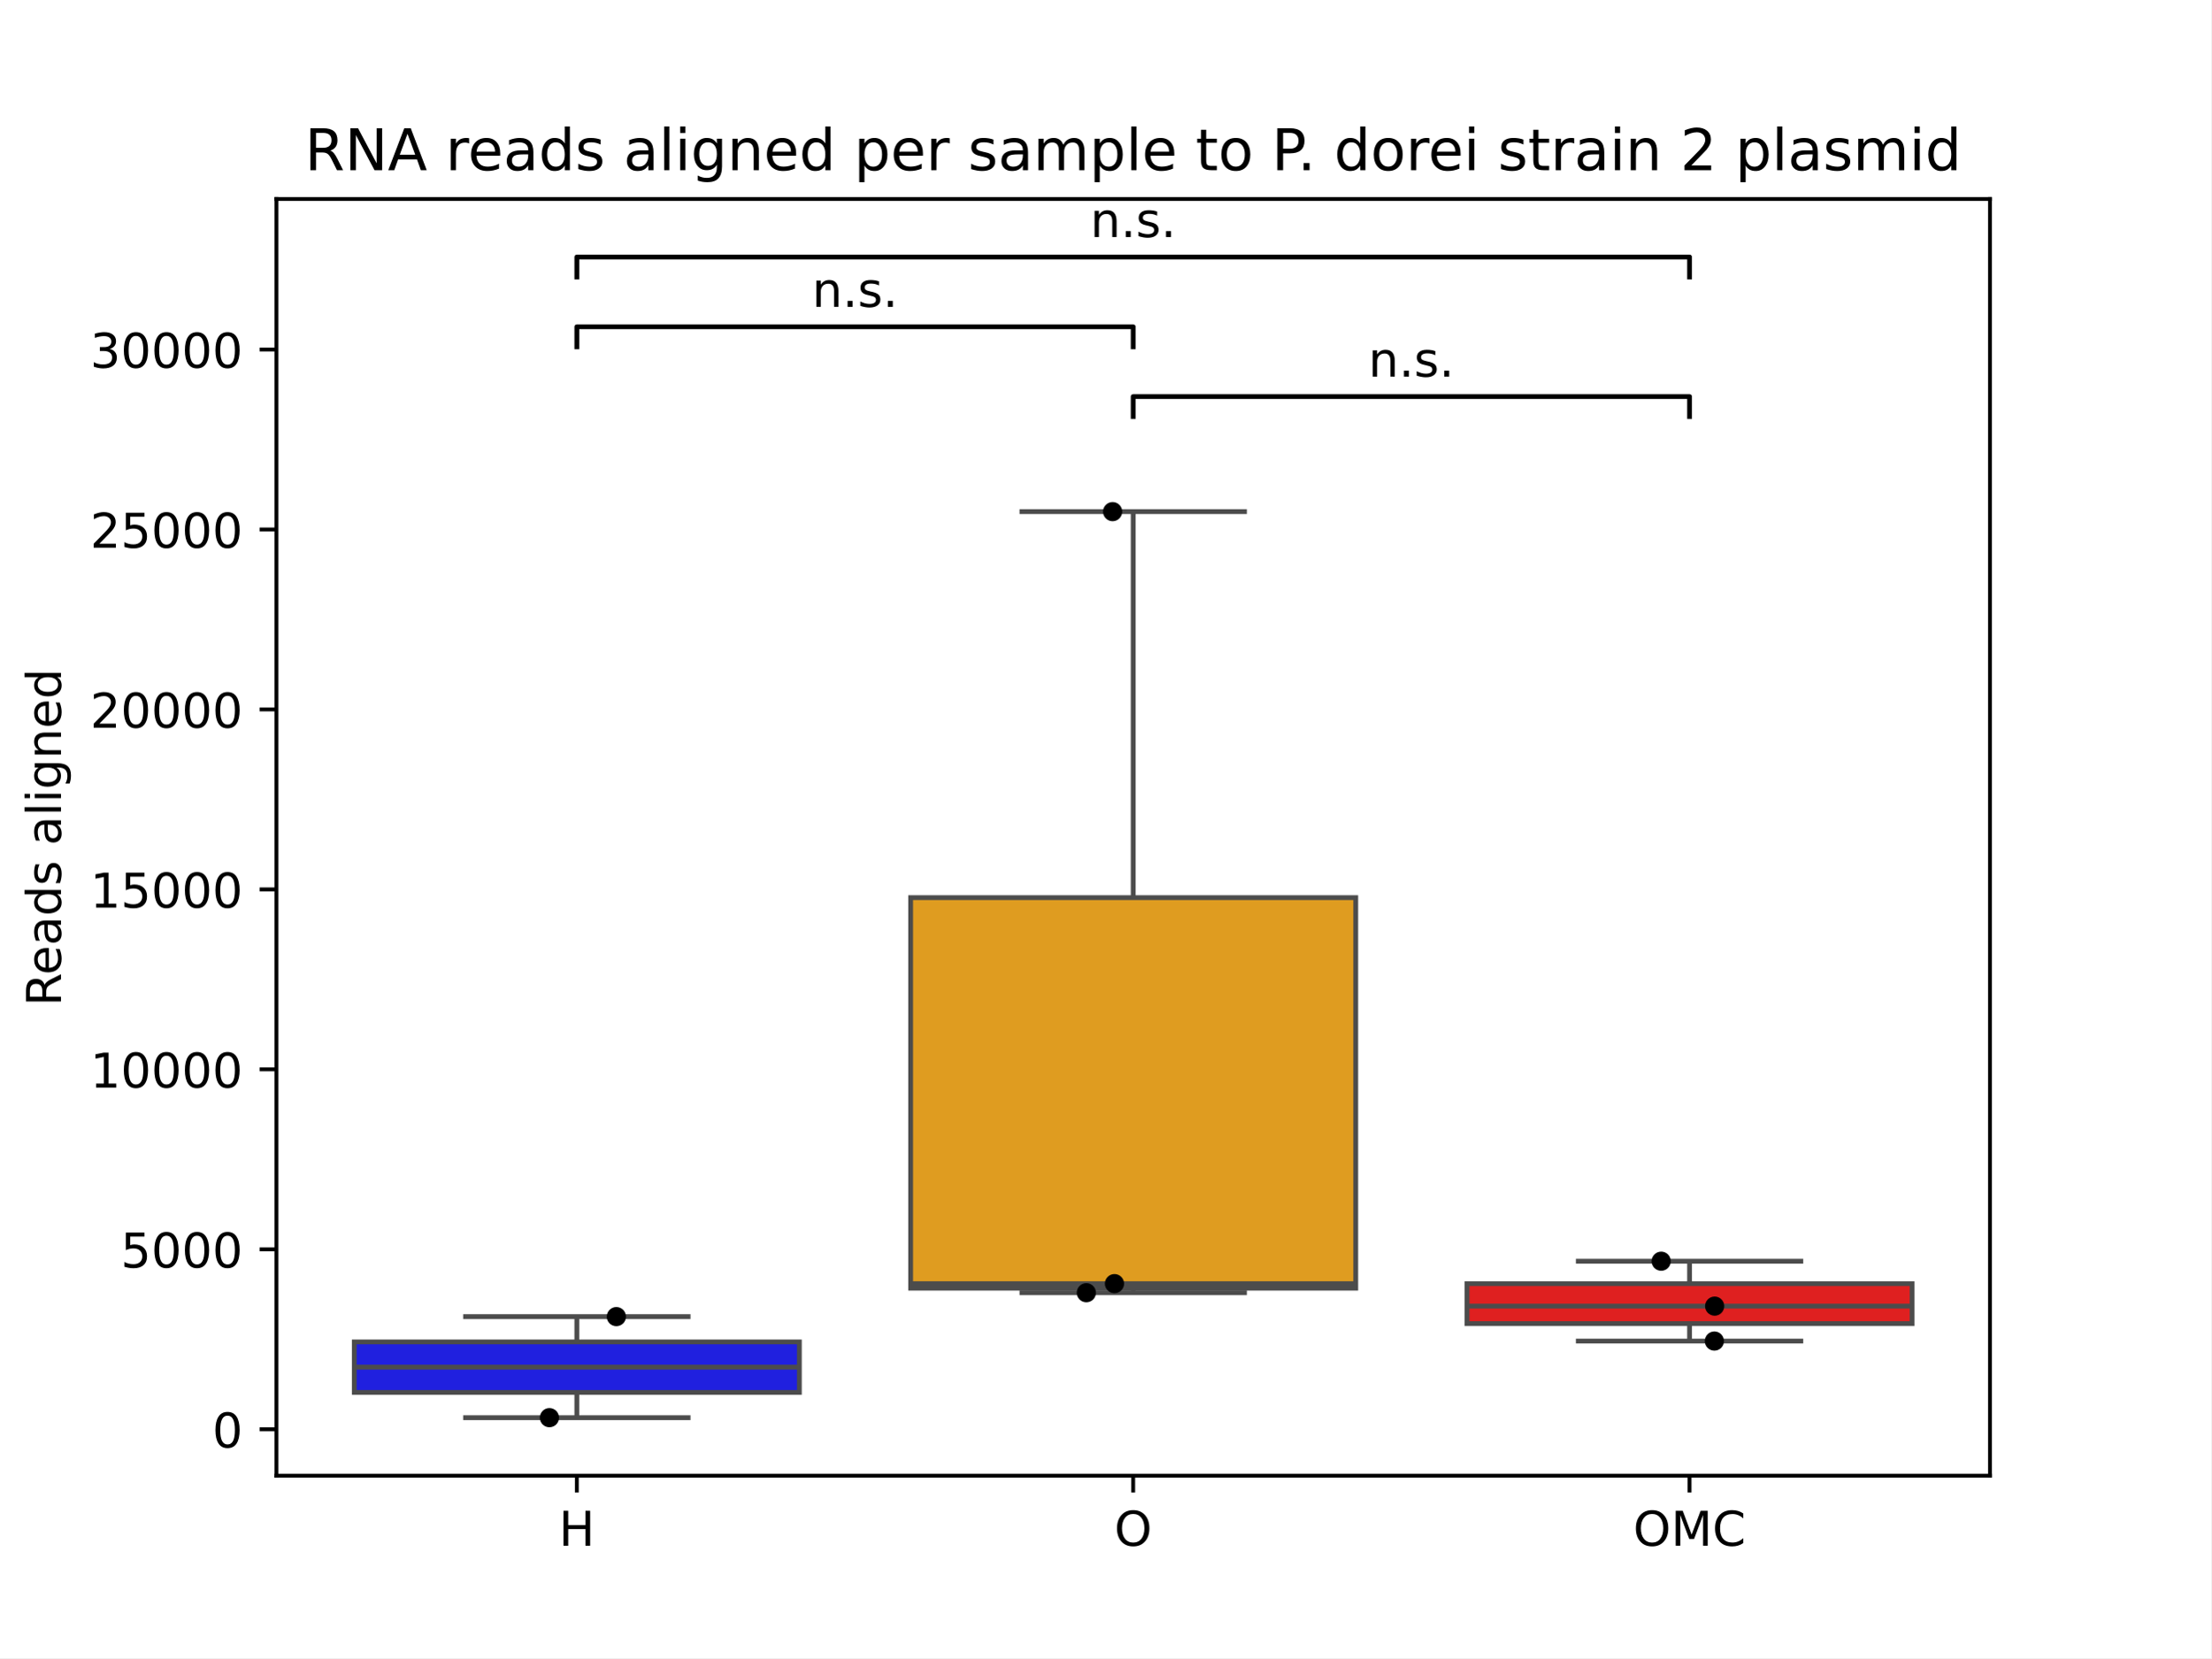
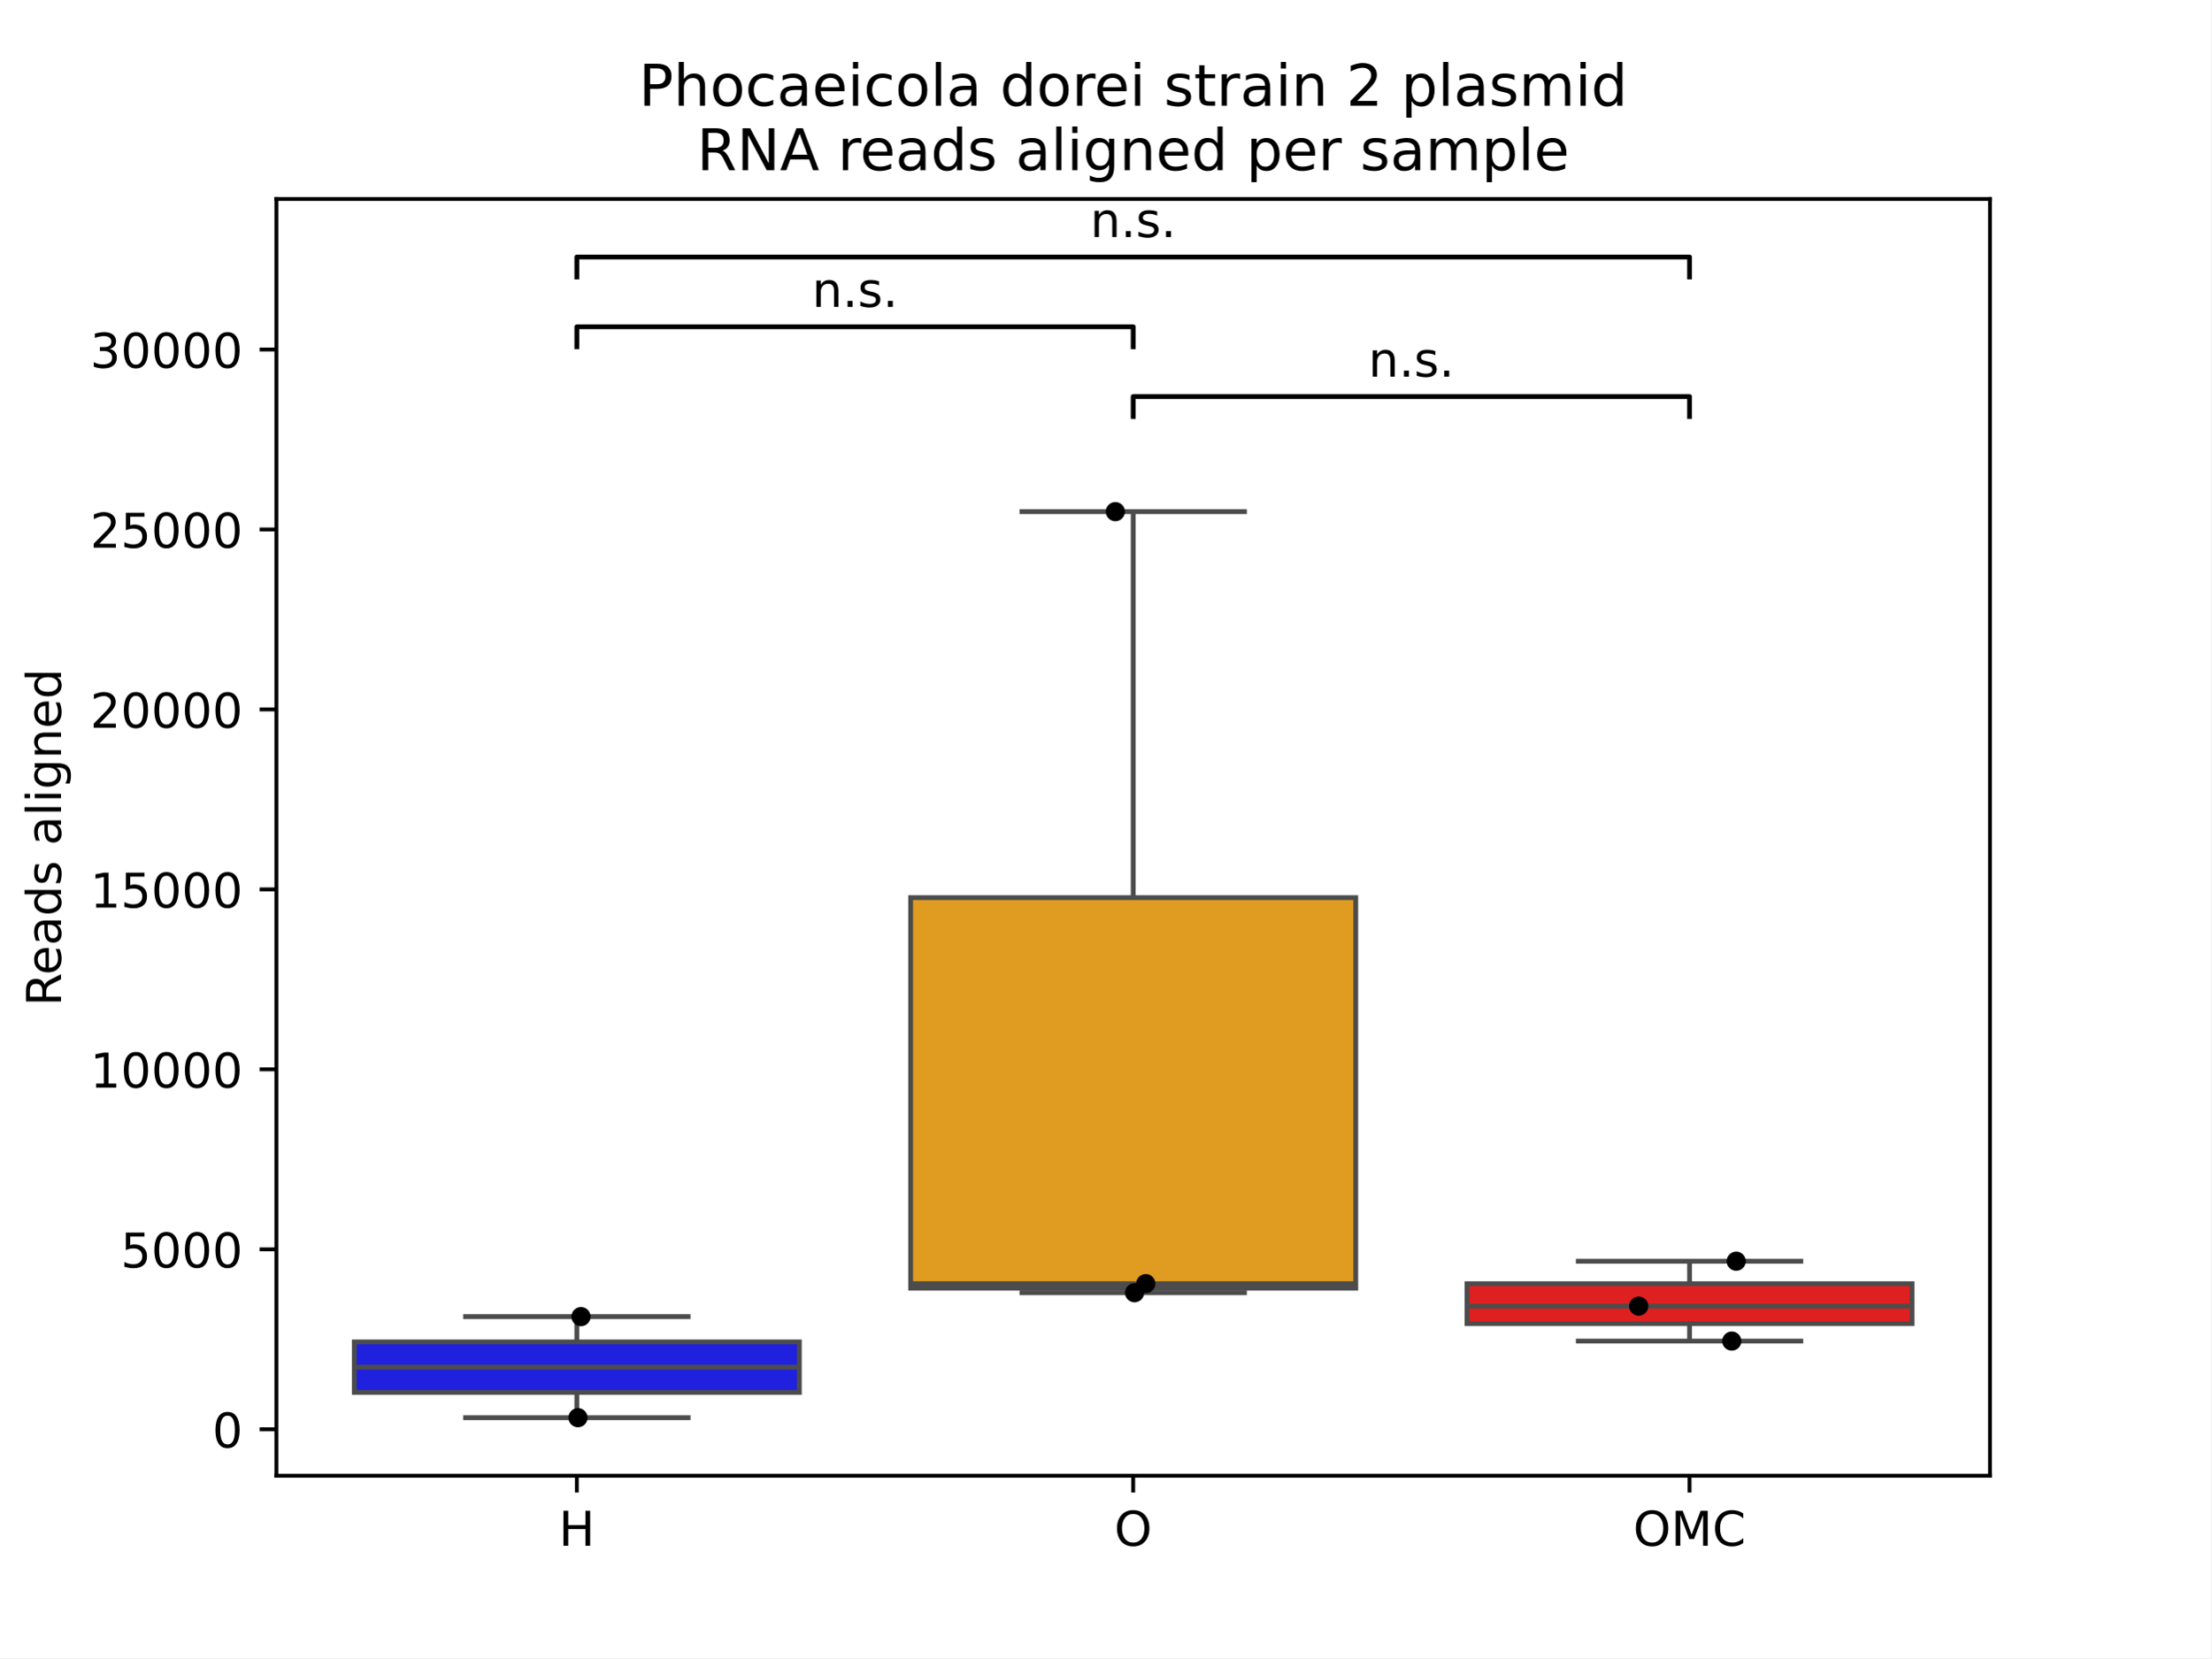
<svg xmlns="http://www.w3.org/2000/svg" xmlns:xlink="http://www.w3.org/1999/xlink" width="460.8pt" height="345.6pt" viewBox="0 0 460.8 345.6" version="1.1">
  <defs>
    <style type="text/css">*{stroke-linejoin: round; stroke-linecap: butt}</style>
  </defs>
  <g id="figure_1">
    <g id="patch_1">
      <path d="M 0 345.6  L 460.8 345.6  L 460.8 0  L 0 0  z " style="fill: #ffffff" />
    </g>
    <g id="axes_1">
      <g id="patch_2">
        <path d="M 57.6 307.584  L 414.72 307.584  L 414.72 41.472  L 57.6 41.472  z " style="fill: #ffffff" />
      </g>
      <g id="matplotlib.axis_1">
        <g id="xtick_1">
          <g id="line2d_1">
            <defs>
-               <path id="m5f9e9ced01" d="M 0 0  L 0 3.5  " style="stroke: #000000; stroke-width: 0.8" />
+               <path id="mb772ac5be2" d="M 0 0  L 0 3.5  " style="stroke: #000000; stroke-width: 0.8" />
            </defs>
            <g>
-               <use xlink:href="#m5f9e9ced01" x="120.212" y="307.584" style="stroke: #000000; stroke-width: 0.8" />
+               <use xlink:href="#mb772ac5be2" x="120.212" y="307.584" style="stroke: #000000; stroke-width: 0.8" />
            </g>
          </g>
          <g id="text_1">
            <g transform="translate(116.4518 322.1824) scale(0.1 -0.1)">
              <defs>
                <path id="DejaVuSans-48" d="M 628 4666  L 1259 4666  L 1259 2753  L 3553 2753  L 3553 4666  L 4184 4666  L 4184 0  L 3553 0  L 3553 2222  L 1259 2222  L 1259 0  L 628 0  L 628 4666  z " transform="scale(0.015625)" />
              </defs>
              <use xlink:href="#DejaVuSans-48" />
            </g>
          </g>
        </g>
        <g id="xtick_2">
          <g id="line2d_2">
            <g>
-               <use xlink:href="#m5f9e9ced01" x="236.16" y="307.584" style="stroke: #000000; stroke-width: 0.8" />
+               <use xlink:href="#mb772ac5be2" x="236.16" y="307.584" style="stroke: #000000; stroke-width: 0.8" />
            </g>
          </g>
          <g id="text_2">
            <g transform="translate(232.2241 322.1824) scale(0.1 -0.1)">
              <defs>
                <path id="DejaVuSans-4f" d="M 2522 4238  Q 1834 4238 1429 3725  Q 1025 3213 1025 2328  Q 1025 1447 1429 934  Q 1834 422 2522 422  Q 3209 422 3611 934  Q 4013 1447 4013 2328  Q 4013 3213 3611 3725  Q 3209 4238 2522 4238  z M 2522 4750  Q 3503 4750 4090 4092  Q 4678 3434 4678 2328  Q 4678 1225 4090 567  Q 3503 -91 2522 -91  Q 1538 -91 948 565  Q 359 1222 359 2328  Q 359 3434 948 4092  Q 1538 4750 2522 4750  z " transform="scale(0.015625)" />
              </defs>
              <use xlink:href="#DejaVuSans-4f" />
            </g>
          </g>
        </g>
        <g id="xtick_3">
          <g id="line2d_3">
            <g>
-               <use xlink:href="#m5f9e9ced01" x="352.108" y="307.584" style="stroke: #000000; stroke-width: 0.8" />
+               <use xlink:href="#mb772ac5be2" x="352.108" y="307.584" style="stroke: #000000; stroke-width: 0.8" />
            </g>
          </g>
          <g id="text_3">
            <g transform="translate(340.3666 322.1824) scale(0.1 -0.1)">
              <defs>
                <path id="DejaVuSans-4d" d="M 628 4666  L 1569 4666  L 2759 1491  L 3956 4666  L 4897 4666  L 4897 0  L 4281 0  L 4281 4097  L 3078 897  L 2444 897  L 1241 4097  L 1241 0  L 628 0  L 628 4666  z " transform="scale(0.015625)" />
                <path id="DejaVuSans-43" d="M 4122 4306  L 4122 3641  Q 3803 3938 3442 4084  Q 3081 4231 2675 4231  Q 1875 4231 1450 3742  Q 1025 3253 1025 2328  Q 1025 1406 1450 917  Q 1875 428 2675 428  Q 3081 428 3442 575  Q 3803 722 4122 1019  L 4122 359  Q 3791 134 3420 21  Q 3050 -91 2638 -91  Q 1578 -91 968 557  Q 359 1206 359 2328  Q 359 3453 968 4101  Q 1578 4750 2638 4750  Q 3056 4750 3426 4639  Q 3797 4528 4122 4306  z " transform="scale(0.015625)" />
              </defs>
              <use xlink:href="#DejaVuSans-4f" />
              <use xlink:href="#DejaVuSans-4d" x="78.711" />
              <use xlink:href="#DejaVuSans-43" x="164.99" />
            </g>
          </g>
        </g>
      </g>
      <g id="matplotlib.axis_2">
        <g id="ytick_1">
          <g id="line2d_4">
            <defs>
-               <path id="m2c3c58fe83" d="M 0 0  L -3.5 0  " style="stroke: #000000; stroke-width: 0.8" />
+               <path id="mf31d9c73bf" d="M 0 0  L -3.5 0  " style="stroke: #000000; stroke-width: 0.8" />
            </defs>
            <g>
-               <use xlink:href="#m2c3c58fe83" x="57.6" y="297.911" style="stroke: #000000; stroke-width: 0.8" />
+               <use xlink:href="#mf31d9c73bf" x="57.6" y="297.911" style="stroke: #000000; stroke-width: 0.8" />
            </g>
          </g>
          <g id="text_4">
            <g transform="translate(44.2375 301.7104) scale(0.1 -0.1)">
              <defs>
                <path id="DejaVuSans-30" d="M 2034 4250  Q 1547 4250 1301 3770  Q 1056 3291 1056 2328  Q 1056 1369 1301 889  Q 1547 409 2034 409  Q 2525 409 2770 889  Q 3016 1369 3016 2328  Q 3016 3291 2770 3770  Q 2525 4250 2034 4250  z M 2034 4750  Q 2819 4750 3233 4129  Q 3647 3509 3647 2328  Q 3647 1150 3233 529  Q 2819 -91 2034 -91  Q 1250 -91 836 529  Q 422 1150 422 2328  Q 422 3509 836 4129  Q 1250 4750 2034 4750  z " transform="scale(0.015625)" />
              </defs>
              <use xlink:href="#DejaVuSans-30" />
            </g>
          </g>
        </g>
        <g id="ytick_2">
          <g id="line2d_5">
            <g>
-               <use xlink:href="#m2c3c58fe83" x="57.6" y="260.4" style="stroke: #000000; stroke-width: 0.8" />
+               <use xlink:href="#mf31d9c73bf" x="57.6" y="260.4" style="stroke: #000000; stroke-width: 0.8" />
            </g>
          </g>
          <g id="text_5">
            <g transform="translate(25.15 264.1995) scale(0.1 -0.1)">
              <defs>
                <path id="DejaVuSans-35" d="M 691 4666  L 3169 4666  L 3169 4134  L 1269 4134  L 1269 2991  Q 1406 3038 1543 3061  Q 1681 3084 1819 3084  Q 2600 3084 3056 2656  Q 3513 2228 3513 1497  Q 3513 744 3044 326  Q 2575 -91 1722 -91  Q 1428 -91 1123 -41  Q 819 9 494 109  L 494 744  Q 775 591 1075 516  Q 1375 441 1709 441  Q 2250 441 2565 725  Q 2881 1009 2881 1497  Q 2881 1984 2565 2268  Q 2250 2553 1709 2553  Q 1456 2553 1204 2497  Q 953 2441 691 2322  L 691 4666  z " transform="scale(0.015625)" />
              </defs>
              <use xlink:href="#DejaVuSans-35" />
              <use xlink:href="#DejaVuSans-30" x="63.623" />
              <use xlink:href="#DejaVuSans-30" x="127.246" />
              <use xlink:href="#DejaVuSans-30" x="190.869" />
            </g>
          </g>
        </g>
        <g id="ytick_3">
          <g id="line2d_6">
            <g>
-               <use xlink:href="#m2c3c58fe83" x="57.6" y="222.889" style="stroke: #000000; stroke-width: 0.8" />
+               <use xlink:href="#mf31d9c73bf" x="57.6" y="222.889" style="stroke: #000000; stroke-width: 0.8" />
            </g>
          </g>
          <g id="text_6">
            <g transform="translate(18.7875 226.6886) scale(0.1 -0.1)">
              <defs>
                <path id="DejaVuSans-31" d="M 794 531  L 1825 531  L 1825 4091  L 703 3866  L 703 4441  L 1819 4666  L 2450 4666  L 2450 531  L 3481 531  L 3481 0  L 794 0  L 794 531  z " transform="scale(0.015625)" />
              </defs>
              <use xlink:href="#DejaVuSans-31" />
              <use xlink:href="#DejaVuSans-30" x="63.623" />
              <use xlink:href="#DejaVuSans-30" x="127.246" />
              <use xlink:href="#DejaVuSans-30" x="190.869" />
              <use xlink:href="#DejaVuSans-30" x="254.492" />
            </g>
          </g>
        </g>
        <g id="ytick_4">
          <g id="line2d_7">
            <g>
-               <use xlink:href="#m2c3c58fe83" x="57.6" y="185.378" style="stroke: #000000; stroke-width: 0.8" />
+               <use xlink:href="#mf31d9c73bf" x="57.6" y="185.378" style="stroke: #000000; stroke-width: 0.8" />
            </g>
          </g>
          <g id="text_7">
            <g transform="translate(18.7875 189.1777) scale(0.1 -0.1)">
              <use xlink:href="#DejaVuSans-31" />
              <use xlink:href="#DejaVuSans-35" x="63.623" />
              <use xlink:href="#DejaVuSans-30" x="127.246" />
              <use xlink:href="#DejaVuSans-30" x="190.869" />
              <use xlink:href="#DejaVuSans-30" x="254.492" />
            </g>
          </g>
        </g>
        <g id="ytick_5">
          <g id="line2d_8">
            <g>
-               <use xlink:href="#m2c3c58fe83" x="57.6" y="147.868" style="stroke: #000000; stroke-width: 0.8" />
+               <use xlink:href="#mf31d9c73bf" x="57.6" y="147.868" style="stroke: #000000; stroke-width: 0.8" />
            </g>
          </g>
          <g id="text_8">
            <g transform="translate(18.7875 151.6668) scale(0.1 -0.1)">
              <defs>
                <path id="DejaVuSans-32" d="M 1228 531  L 3431 531  L 3431 0  L 469 0  L 469 531  Q 828 903 1448 1529  Q 2069 2156 2228 2338  Q 2531 2678 2651 2914  Q 2772 3150 2772 3378  Q 2772 3750 2511 3984  Q 2250 4219 1831 4219  Q 1534 4219 1204 4116  Q 875 4013 500 3803  L 500 4441  Q 881 4594 1212 4672  Q 1544 4750 1819 4750  Q 2544 4750 2975 4387  Q 3406 4025 3406 3419  Q 3406 3131 3298 2873  Q 3191 2616 2906 2266  Q 2828 2175 2409 1742  Q 1991 1309 1228 531  z " transform="scale(0.015625)" />
              </defs>
              <use xlink:href="#DejaVuSans-32" />
              <use xlink:href="#DejaVuSans-30" x="63.623" />
              <use xlink:href="#DejaVuSans-30" x="127.246" />
              <use xlink:href="#DejaVuSans-30" x="190.869" />
              <use xlink:href="#DejaVuSans-30" x="254.492" />
            </g>
          </g>
        </g>
        <g id="ytick_6">
          <g id="line2d_9">
            <g>
-               <use xlink:href="#m2c3c58fe83" x="57.6" y="110.357" style="stroke: #000000; stroke-width: 0.8" />
+               <use xlink:href="#mf31d9c73bf" x="57.6" y="110.357" style="stroke: #000000; stroke-width: 0.8" />
            </g>
          </g>
          <g id="text_9">
            <g transform="translate(18.7875 114.1558) scale(0.1 -0.1)">
              <use xlink:href="#DejaVuSans-32" />
              <use xlink:href="#DejaVuSans-35" x="63.623" />
              <use xlink:href="#DejaVuSans-30" x="127.246" />
              <use xlink:href="#DejaVuSans-30" x="190.869" />
              <use xlink:href="#DejaVuSans-30" x="254.492" />
            </g>
          </g>
        </g>
        <g id="ytick_7">
          <g id="line2d_10">
            <g>
-               <use xlink:href="#m2c3c58fe83" x="57.6" y="72.846" style="stroke: #000000; stroke-width: 0.8" />
+               <use xlink:href="#mf31d9c73bf" x="57.6" y="72.846" style="stroke: #000000; stroke-width: 0.8" />
            </g>
          </g>
          <g id="text_10">
            <g transform="translate(18.7875 76.64493) scale(0.1 -0.1)">
              <defs>
                <path id="DejaVuSans-33" d="M 2597 2516  Q 3050 2419 3304 2112  Q 3559 1806 3559 1356  Q 3559 666 3084 287  Q 2609 -91 1734 -91  Q 1441 -91 1130 -33  Q 819 25 488 141  L 488 750  Q 750 597 1062 519  Q 1375 441 1716 441  Q 2309 441 2620 675  Q 2931 909 2931 1356  Q 2931 1769 2642 2001  Q 2353 2234 1838 2234  L 1294 2234  L 1294 2753  L 1863 2753  Q 2328 2753 2575 2939  Q 2822 3125 2822 3475  Q 2822 3834 2567 4026  Q 2313 4219 1838 4219  Q 1578 4219 1281 4162  Q 984 4106 628 3988  L 628 4550  Q 988 4650 1302 4700  Q 1616 4750 1894 4750  Q 2613 4750 3031 4423  Q 3450 4097 3450 3541  Q 3450 3153 3228 2886  Q 3006 2619 2597 2516  z " transform="scale(0.015625)" />
              </defs>
              <use xlink:href="#DejaVuSans-33" />
              <use xlink:href="#DejaVuSans-30" x="63.623" />
              <use xlink:href="#DejaVuSans-30" x="127.246" />
              <use xlink:href="#DejaVuSans-30" x="190.869" />
              <use xlink:href="#DejaVuSans-30" x="254.492" />
            </g>
          </g>
        </g>
        <g id="text_11">
          <g transform="translate(12.70781 209.7217) rotate(-90) scale(0.1 -0.1)">
            <defs>
              <path id="DejaVuSans-52" d="M 2841 2188  Q 3044 2119 3236 1894  Q 3428 1669 3622 1275  L 4263 0  L 3584 0  L 2988 1197  Q 2756 1666 2539 1819  Q 2322 1972 1947 1972  L 1259 1972  L 1259 0  L 628 0  L 628 4666  L 2053 4666  Q 2853 4666 3247 4331  Q 3641 3997 3641 3322  Q 3641 2881 3436 2590  Q 3231 2300 2841 2188  z M 1259 4147  L 1259 2491  L 2053 2491  Q 2509 2491 2742 2702  Q 2975 2913 2975 3322  Q 2975 3731 2742 3939  Q 2509 4147 2053 4147  L 1259 4147  z " transform="scale(0.015625)" />
              <path id="DejaVuSans-65" d="M 3597 1894  L 3597 1613  L 953 1613  Q 991 1019 1311 708  Q 1631 397 2203 397  Q 2534 397 2845 478  Q 3156 559 3463 722  L 3463 178  Q 3153 47 2828 -22  Q 2503 -91 2169 -91  Q 1331 -91 842 396  Q 353 884 353 1716  Q 353 2575 817 3079  Q 1281 3584 2069 3584  Q 2775 3584 3186 3129  Q 3597 2675 3597 1894  z M 3022 2063  Q 3016 2534 2758 2815  Q 2500 3097 2075 3097  Q 1594 3097 1305 2825  Q 1016 2553 972 2059  L 3022 2063  z " transform="scale(0.015625)" />
              <path id="DejaVuSans-61" d="M 2194 1759  Q 1497 1759 1228 1600  Q 959 1441 959 1056  Q 959 750 1161 570  Q 1363 391 1709 391  Q 2188 391 2477 730  Q 2766 1069 2766 1631  L 2766 1759  L 2194 1759  z M 3341 1997  L 3341 0  L 2766 0  L 2766 531  Q 2569 213 2275 61  Q 1981 -91 1556 -91  Q 1019 -91 701 211  Q 384 513 384 1019  Q 384 1609 779 1909  Q 1175 2209 1959 2209  L 2766 2209  L 2766 2266  Q 2766 2663 2505 2880  Q 2244 3097 1772 3097  Q 1472 3097 1187 3025  Q 903 2953 641 2809  L 641 3341  Q 956 3463 1253 3523  Q 1550 3584 1831 3584  Q 2591 3584 2966 3190  Q 3341 2797 3341 1997  z " transform="scale(0.015625)" />
              <path id="DejaVuSans-64" d="M 2906 2969  L 2906 4863  L 3481 4863  L 3481 0  L 2906 0  L 2906 525  Q 2725 213 2448 61  Q 2172 -91 1784 -91  Q 1150 -91 751 415  Q 353 922 353 1747  Q 353 2572 751 3078  Q 1150 3584 1784 3584  Q 2172 3584 2448 3432  Q 2725 3281 2906 2969  z M 947 1747  Q 947 1113 1208 752  Q 1469 391 1925 391  Q 2381 391 2643 752  Q 2906 1113 2906 1747  Q 2906 2381 2643 2742  Q 2381 3103 1925 3103  Q 1469 3103 1208 2742  Q 947 2381 947 1747  z " transform="scale(0.015625)" />
              <path id="DejaVuSans-73" d="M 2834 3397  L 2834 2853  Q 2591 2978 2328 3040  Q 2066 3103 1784 3103  Q 1356 3103 1142 2972  Q 928 2841 928 2578  Q 928 2378 1081 2264  Q 1234 2150 1697 2047  L 1894 2003  Q 2506 1872 2764 1633  Q 3022 1394 3022 966  Q 3022 478 2636 193  Q 2250 -91 1575 -91  Q 1294 -91 989 -36  Q 684 19 347 128  L 347 722  Q 666 556 975 473  Q 1284 391 1588 391  Q 1994 391 2212 530  Q 2431 669 2431 922  Q 2431 1156 2273 1281  Q 2116 1406 1581 1522  L 1381 1569  Q 847 1681 609 1914  Q 372 2147 372 2553  Q 372 3047 722 3315  Q 1072 3584 1716 3584  Q 2034 3584 2315 3537  Q 2597 3491 2834 3397  z " transform="scale(0.015625)" />
              <path id="DejaVuSans-20" transform="scale(0.015625)" />
              <path id="DejaVuSans-6c" d="M 603 4863  L 1178 4863  L 1178 0  L 603 0  L 603 4863  z " transform="scale(0.015625)" />
              <path id="DejaVuSans-69" d="M 603 3500  L 1178 3500  L 1178 0  L 603 0  L 603 3500  z M 603 4863  L 1178 4863  L 1178 4134  L 603 4134  L 603 4863  z " transform="scale(0.015625)" />
              <path id="DejaVuSans-67" d="M 2906 1791  Q 2906 2416 2648 2759  Q 2391 3103 1925 3103  Q 1463 3103 1205 2759  Q 947 2416 947 1791  Q 947 1169 1205 825  Q 1463 481 1925 481  Q 2391 481 2648 825  Q 2906 1169 2906 1791  z M 3481 434  Q 3481 -459 3084 -895  Q 2688 -1331 1869 -1331  Q 1566 -1331 1297 -1286  Q 1028 -1241 775 -1147  L 775 -588  Q 1028 -725 1275 -790  Q 1522 -856 1778 -856  Q 2344 -856 2625 -561  Q 2906 -266 2906 331  L 2906 616  Q 2728 306 2450 153  Q 2172 0 1784 0  Q 1141 0 747 490  Q 353 981 353 1791  Q 353 2603 747 3093  Q 1141 3584 1784 3584  Q 2172 3584 2450 3431  Q 2728 3278 2906 2969  L 2906 3500  L 3481 3500  L 3481 434  z " transform="scale(0.015625)" />
              <path id="DejaVuSans-6e" d="M 3513 2113  L 3513 0  L 2938 0  L 2938 2094  Q 2938 2591 2744 2837  Q 2550 3084 2163 3084  Q 1697 3084 1428 2787  Q 1159 2491 1159 1978  L 1159 0  L 581 0  L 581 3500  L 1159 3500  L 1159 2956  Q 1366 3272 1645 3428  Q 1925 3584 2291 3584  Q 2894 3584 3203 3211  Q 3513 2838 3513 2113  z " transform="scale(0.015625)" />
            </defs>
            <use xlink:href="#DejaVuSans-52" />
            <use xlink:href="#DejaVuSans-65" x="64.982" />
            <use xlink:href="#DejaVuSans-61" x="126.506" />
            <use xlink:href="#DejaVuSans-64" x="187.785" />
            <use xlink:href="#DejaVuSans-73" x="251.262" />
            <use xlink:href="#DejaVuSans-20" x="303.361" />
            <use xlink:href="#DejaVuSans-61" x="335.148" />
            <use xlink:href="#DejaVuSans-6c" x="396.428" />
            <use xlink:href="#DejaVuSans-69" x="424.211" />
            <use xlink:href="#DejaVuSans-67" x="451.994" />
            <use xlink:href="#DejaVuSans-6e" x="515.471" />
            <use xlink:href="#DejaVuSans-65" x="578.85" />
            <use xlink:href="#DejaVuSans-64" x="640.373" />
          </g>
        </g>
      </g>
      <g id="patch_3">
-         <path d="M 73.833 290.223  L 166.591 290.223  L 166.591 279.694  L 73.833 279.694  L 73.833 290.223  z " clip-path="url(#p90233930a1)" style="fill: #2020df; stroke: #4c4c4c; stroke-linejoin: miter" />
+         <path d="M 73.833 290.223  L 166.591 290.223  L 166.591 279.694  L 73.833 279.694  L 73.833 290.223  z " clip-path="url(#p0c1a0d7525)" style="fill: #2020df; stroke: #4c4c4c; stroke-linejoin: miter" />
      </g>
      <g id="line2d_11">
-         <path d="M 120.212 290.223  L 120.212 295.488  " clip-path="url(#p90233930a1)" style="fill: none; stroke: #4c4c4c" />
+         <path d="M 120.212 290.223  L 120.212 295.488  " clip-path="url(#p0c1a0d7525)" style="fill: none; stroke: #4c4c4c" />
      </g>
      <g id="line2d_12">
-         <path d="M 120.212 279.694  L 120.212 274.429  " clip-path="url(#p90233930a1)" style="fill: none; stroke: #4c4c4c" />
+         <path d="M 120.212 279.694  L 120.212 274.429  " clip-path="url(#p0c1a0d7525)" style="fill: none; stroke: #4c4c4c" />
      </g>
      <g id="line2d_13">
-         <path d="M 97.022 295.488  L 143.402 295.488  " clip-path="url(#p90233930a1)" style="fill: none; stroke: #4c4c4c; stroke-linecap: square" />
+         <path d="M 97.022 295.488  L 143.402 295.488  " clip-path="url(#p0c1a0d7525)" style="fill: none; stroke: #4c4c4c; stroke-linecap: square" />
      </g>
      <g id="line2d_14">
-         <path d="M 97.022 274.429  L 143.402 274.429  " clip-path="url(#p90233930a1)" style="fill: none; stroke: #4c4c4c; stroke-linecap: square" />
+         <path d="M 97.022 274.429  L 143.402 274.429  " clip-path="url(#p0c1a0d7525)" style="fill: none; stroke: #4c4c4c; stroke-linecap: square" />
      </g>
      <g id="patch_4">
-         <path d="M 189.781 268.499  L 282.539 268.499  L 282.539 187.093  L 189.781 187.093  L 189.781 268.499  z " clip-path="url(#p90233930a1)" style="fill: #df9c20; stroke: #4c4c4c; stroke-linejoin: miter" />
+         <path d="M 189.781 268.499  L 282.539 268.499  L 282.539 187.093  L 189.781 187.093  L 189.781 268.499  z " clip-path="url(#p0c1a0d7525)" style="fill: #df9c20; stroke: #4c4c4c; stroke-linejoin: miter" />
      </g>
      <g id="line2d_15">
-         <path d="M 236.16 268.499  L 236.16 269.448  " clip-path="url(#p90233930a1)" style="fill: none; stroke: #4c4c4c" />
+         <path d="M 236.16 268.499  L 236.16 269.448  " clip-path="url(#p0c1a0d7525)" style="fill: none; stroke: #4c4c4c" />
      </g>
      <g id="line2d_16">
-         <path d="M 236.16 187.093  L 236.16 106.636  " clip-path="url(#p90233930a1)" style="fill: none; stroke: #4c4c4c" />
+         <path d="M 236.16 187.093  L 236.16 106.636  " clip-path="url(#p0c1a0d7525)" style="fill: none; stroke: #4c4c4c" />
      </g>
      <g id="line2d_17">
-         <path d="M 212.97 269.448  L 259.35 269.448  " clip-path="url(#p90233930a1)" style="fill: none; stroke: #4c4c4c; stroke-linecap: square" />
+         <path d="M 212.97 269.448  L 259.35 269.448  " clip-path="url(#p0c1a0d7525)" style="fill: none; stroke: #4c4c4c; stroke-linecap: square" />
      </g>
      <g id="line2d_18">
-         <path d="M 212.97 106.636  L 259.35 106.636  " clip-path="url(#p90233930a1)" style="fill: none; stroke: #4c4c4c; stroke-linecap: square" />
+         <path d="M 212.97 106.636  L 259.35 106.636  " clip-path="url(#p0c1a0d7525)" style="fill: none; stroke: #4c4c4c; stroke-linecap: square" />
      </g>
      <g id="patch_5">
-         <path d="M 305.729 275.881  L 398.487 275.881  L 398.487 267.557  L 305.729 267.557  L 305.729 275.881  z " clip-path="url(#p90233930a1)" style="fill: #df2020; stroke: #4c4c4c; stroke-linejoin: miter" />
+         <path d="M 305.729 275.881  L 398.487 275.881  L 398.487 267.557  L 305.729 267.557  L 305.729 275.881  z " clip-path="url(#p0c1a0d7525)" style="fill: #df2020; stroke: #4c4c4c; stroke-linejoin: miter" />
      </g>
      <g id="line2d_19">
-         <path d="M 352.108 275.881  L 352.108 279.523  " clip-path="url(#p90233930a1)" style="fill: none; stroke: #4c4c4c" />
+         <path d="M 352.108 275.881  L 352.108 279.523  " clip-path="url(#p0c1a0d7525)" style="fill: none; stroke: #4c4c4c" />
      </g>
      <g id="line2d_20">
-         <path d="M 352.108 267.557  L 352.108 262.876  " clip-path="url(#p90233930a1)" style="fill: none; stroke: #4c4c4c" />
+         <path d="M 352.108 267.557  L 352.108 262.876  " clip-path="url(#p0c1a0d7525)" style="fill: none; stroke: #4c4c4c" />
      </g>
      <g id="line2d_21">
-         <path d="M 328.918 279.523  L 375.298 279.523  " clip-path="url(#p90233930a1)" style="fill: none; stroke: #4c4c4c; stroke-linecap: square" />
+         <path d="M 328.918 279.523  L 375.298 279.523  " clip-path="url(#p0c1a0d7525)" style="fill: none; stroke: #4c4c4c; stroke-linecap: square" />
      </g>
      <g id="line2d_22">
-         <path d="M 328.918 262.876  L 375.298 262.876  " clip-path="url(#p90233930a1)" style="fill: none; stroke: #4c4c4c; stroke-linecap: square" />
+         <path d="M 328.918 262.876  L 375.298 262.876  " clip-path="url(#p0c1a0d7525)" style="fill: none; stroke: #4c4c4c; stroke-linecap: square" />
      </g>
      <g id="line2d_23">
-         <path d="M 120.212 57.723  L 120.212 53.568  L 352.108 53.568  L 352.108 57.723  " clip-path="url(#p90233930a1)" style="fill: none; stroke: #000000; stroke-linecap: square" />
+         <path d="M 120.212 57.723  L 120.212 53.568  L 352.108 53.568  L 352.108 57.723  " clip-path="url(#p0c1a0d7525)" style="fill: none; stroke: #000000; stroke-linecap: square" />
      </g>
      <g id="line2d_24">
-         <path d="M 120.212 72.264  L 120.212 68.11  L 236.16 68.11  L 236.16 72.264  " clip-path="url(#p90233930a1)" style="fill: none; stroke: #000000; stroke-linecap: square" />
+         <path d="M 120.212 72.264  L 120.212 68.11  L 236.16 68.11  L 236.16 72.264  " clip-path="url(#p0c1a0d7525)" style="fill: none; stroke: #000000; stroke-linecap: square" />
      </g>
      <g id="line2d_25">
-         <path d="M 236.16 86.806  L 236.16 82.651  L 352.108 82.651  L 352.108 86.806  " clip-path="url(#p90233930a1)" style="fill: none; stroke: #000000; stroke-linecap: square" />
+         <path d="M 236.16 86.806  L 236.16 82.651  L 352.108 82.651  L 352.108 86.806  " clip-path="url(#p0c1a0d7525)" style="fill: none; stroke: #000000; stroke-linecap: square" />
      </g>
      <g id="line2d_26">
-         <path d="M 73.833 284.959  L 166.591 284.959  " clip-path="url(#p90233930a1)" style="fill: none; stroke: #4c4c4c" />
+         <path d="M 73.833 284.959  L 166.591 284.959  " clip-path="url(#p0c1a0d7525)" style="fill: none; stroke: #4c4c4c" />
      </g>
      <g id="line2d_27">
-         <path d="M 189.781 267.55  L 282.539 267.55  " clip-path="url(#p90233930a1)" style="fill: none; stroke: #4c4c4c" />
+         <path d="M 189.781 267.55  L 282.539 267.55  " clip-path="url(#p0c1a0d7525)" style="fill: none; stroke: #4c4c4c" />
      </g>
      <g id="line2d_28">
-         <path d="M 305.729 272.239  L 398.487 272.239  " clip-path="url(#p90233930a1)" style="fill: none; stroke: #4c4c4c" />
+         <path d="M 305.729 272.239  L 398.487 272.239  " clip-path="url(#p0c1a0d7525)" style="fill: none; stroke: #4c4c4c" />
      </g>
      <g id="patch_6">
        <path d="M 57.6 307.584  L 57.6 41.472  " style="fill: none; stroke: #000000; stroke-width: 0.8; stroke-linejoin: miter; stroke-linecap: square" />
      </g>
      <g id="patch_7">
        <path d="M 414.72 307.584  L 414.72 41.472  " style="fill: none; stroke: #000000; stroke-width: 0.8; stroke-linejoin: miter; stroke-linecap: square" />
      </g>
      <g id="patch_8">
        <path d="M 57.6 307.584  L 414.72 307.584  " style="fill: none; stroke: #000000; stroke-width: 0.8; stroke-linejoin: miter; stroke-linecap: square" />
      </g>
      <g id="patch_9">
        <path d="M 57.6 41.472  L 414.72 41.472  " style="fill: none; stroke: #000000; stroke-width: 0.8; stroke-linejoin: miter; stroke-linecap: square" />
      </g>
      <g id="PathCollection_1">
        <defs>
-           <path id="m59e4a11a2d" d="M 0 2  C 0.53 2 1.039 1.789 1.414 1.414  C 1.789 1.039 2 0.53 2 0  C 2 -0.53 1.789 -1.039 1.414 -1.414  C 1.039 -1.789 0.53 -2 0 -2  C -0.53 -2 -1.039 -1.789 -1.414 -1.414  C -1.789 -1.039 -2 -0.53 -2 0  C -2 0.53 -1.789 1.039 -1.414 1.414  C -1.039 1.789 -0.53 2 0 2  z " />
+           <path id="m4fa9f242b2" d="M 0 2  C 0.53 2 1.039 1.789 1.414 1.414  C 1.789 1.039 2 0.53 2 0  C 2 -0.53 1.789 -1.039 1.414 -1.414  C 1.039 -1.789 0.53 -2 0 -2  C -0.53 -2 -1.039 -1.789 -1.414 -1.414  C -1.789 -1.039 -2 -0.53 -2 0  C -2 0.53 -1.789 1.039 -1.414 1.414  C -1.039 1.789 -0.53 2 0 2  z " />
        </defs>
-         <g clip-path="url(#p90233930a1)">
-           <use xlink:href="#m59e4a11a2d" x="128.448" y="274.429" />
-           <use xlink:href="#m59e4a11a2d" x="114.496" y="295.488" />
+         <g clip-path="url(#p0c1a0d7525)">
+           <use xlink:href="#m4fa9f242b2" x="121.076" y="274.429" />
+           <use xlink:href="#m4fa9f242b2" x="120.447" y="295.488" />
        </g>
      </g>
      <g id="PathCollection_2">
-         <g clip-path="url(#p90233930a1)">
-           <use xlink:href="#m59e4a11a2d" x="226.397" y="269.448" />
-           <use xlink:href="#m59e4a11a2d" x="232.26" y="267.55" />
-           <use xlink:href="#m59e4a11a2d" x="231.871" y="106.636" />
+         <g clip-path="url(#p0c1a0d7525)">
+           <use xlink:href="#m4fa9f242b2" x="236.445" y="269.448" />
+           <use xlink:href="#m4fa9f242b2" x="238.782" y="267.55" />
+           <use xlink:href="#m4fa9f242b2" x="232.442" y="106.636" />
        </g>
      </g>
      <g id="PathCollection_3">
-         <g clip-path="url(#p90233930a1)">
-           <use xlink:href="#m59e4a11a2d" x="346.2" y="262.876" />
-           <use xlink:href="#m59e4a11a2d" x="357.34" y="272.239" />
-           <use xlink:href="#m59e4a11a2d" x="357.284" y="279.523" />
+         <g clip-path="url(#p0c1a0d7525)">
+           <use xlink:href="#m4fa9f242b2" x="361.833" y="262.876" />
+           <use xlink:href="#m4fa9f242b2" x="341.513" y="272.239" />
+           <use xlink:href="#m4fa9f242b2" x="360.909" y="279.523" />
        </g>
      </g>
      <g id="text_12">
        <g transform="translate(227.2084 49.41094) scale(0.1 -0.1)">
          <defs>
            <path id="DejaVuSans-2e" d="M 684 794  L 1344 794  L 1344 0  L 684 0  L 684 794  z " transform="scale(0.015625)" />
          </defs>
          <use xlink:href="#DejaVuSans-6e" />
          <use xlink:href="#DejaVuSans-2e" x="63.379" />
          <use xlink:href="#DejaVuSans-73" x="95.166" />
          <use xlink:href="#DejaVuSans-2e" x="147.266" />
        </g>
      </g>
      <g id="text_13">
        <g transform="translate(169.2344 63.95258) scale(0.1 -0.1)">
          <use xlink:href="#DejaVuSans-6e" />
          <use xlink:href="#DejaVuSans-2e" x="63.379" />
          <use xlink:href="#DejaVuSans-73" x="95.166" />
          <use xlink:href="#DejaVuSans-2e" x="147.266" />
        </g>
      </g>
      <g id="text_14">
        <g transform="translate(285.1825 78.49421) scale(0.1 -0.1)">
          <use xlink:href="#DejaVuSans-6e" />
          <use xlink:href="#DejaVuSans-2e" x="63.379" />
          <use xlink:href="#DejaVuSans-73" x="95.166" />
          <use xlink:href="#DejaVuSans-2e" x="147.266" />
        </g>
      </g>
      <g id="text_15">
-         <g transform="translate(63.50062 35.472) scale(0.12 -0.12)">
+         <g transform="translate(133.1147 22.03462) scale(0.12 -0.12)">
+           <defs>
+             <path id="DejaVuSans-50" d="M 1259 4147  L 1259 2394  L 2053 2394  Q 2494 2394 2734 2622  Q 2975 2850 2975 3272  Q 2975 3691 2734 3919  Q 2494 4147 2053 4147  L 1259 4147  z M 628 4666  L 2053 4666  Q 2838 4666 3239 4311  Q 3641 3956 3641 3272  Q 3641 2581 3239 2228  Q 2838 1875 2053 1875  L 1259 1875  L 1259 0  L 628 0  L 628 4666  z " transform="scale(0.015625)" />
+             <path id="DejaVuSans-68" d="M 3513 2113  L 3513 0  L 2938 0  L 2938 2094  Q 2938 2591 2744 2837  Q 2550 3084 2163 3084  Q 1697 3084 1428 2787  Q 1159 2491 1159 1978  L 1159 0  L 581 0  L 581 4863  L 1159 4863  L 1159 2956  Q 1366 3272 1645 3428  Q 1925 3584 2291 3584  Q 2894 3584 3203 3211  Q 3513 2838 3513 2113  z " transform="scale(0.015625)" />
+             <path id="DejaVuSans-6f" d="M 1959 3097  Q 1497 3097 1228 2736  Q 959 2375 959 1747  Q 959 1119 1226 758  Q 1494 397 1959 397  Q 2419 397 2687 759  Q 2956 1122 2956 1747  Q 2956 2369 2687 2733  Q 2419 3097 1959 3097  z M 1959 3584  Q 2709 3584 3137 3096  Q 3566 2609 3566 1747  Q 3566 888 3137 398  Q 2709 -91 1959 -91  Q 1206 -91 779 398  Q 353 888 353 1747  Q 353 2609 779 3096  Q 1206 3584 1959 3584  z " transform="scale(0.015625)" />
+             <path id="DejaVuSans-63" d="M 3122 3366  L 3122 2828  Q 2878 2963 2633 3030  Q 2388 3097 2138 3097  Q 1578 3097 1268 2742  Q 959 2388 959 1747  Q 959 1106 1268 751  Q 1578 397 2138 397  Q 2388 397 2633 464  Q 2878 531 3122 666  L 3122 134  Q 2881 22 2623 -34  Q 2366 -91 2075 -91  Q 1284 -91 818 406  Q 353 903 353 1747  Q 353 2603 823 3093  Q 1294 3584 2113 3584  Q 2378 3584 2631 3529  Q 2884 3475 3122 3366  z " transform="scale(0.015625)" />
+             <path id="DejaVuSans-72" d="M 2631 2963  Q 2534 3019 2420 3045  Q 2306 3072 2169 3072  Q 1681 3072 1420 2755  Q 1159 2438 1159 1844  L 1159 0  L 581 0  L 581 3500  L 1159 3500  L 1159 2956  Q 1341 3275 1631 3429  Q 1922 3584 2338 3584  Q 2397 3584 2469 3576  Q 2541 3569 2628 3553  L 2631 2963  z " transform="scale(0.015625)" />
+             <path id="DejaVuSans-74" d="M 1172 4494  L 1172 3500  L 2356 3500  L 2356 3053  L 1172 3053  L 1172 1153  Q 1172 725 1289 603  Q 1406 481 1766 481  L 2356 481  L 2356 0  L 1766 0  Q 1100 0 847 248  Q 594 497 594 1153  L 594 3053  L 172 3053  L 172 3500  L 594 3500  L 594 4494  L 1172 4494  z " transform="scale(0.015625)" />
+             <path id="DejaVuSans-70" d="M 1159 525  L 1159 -1331  L 581 -1331  L 581 3500  L 1159 3500  L 1159 2969  Q 1341 3281 1617 3432  Q 1894 3584 2278 3584  Q 2916 3584 3314 3078  Q 3713 2572 3713 1747  Q 3713 922 3314 415  Q 2916 -91 2278 -91  Q 1894 -91 1617 61  Q 1341 213 1159 525  z M 3116 1747  Q 3116 2381 2855 2742  Q 2594 3103 2138 3103  Q 1681 3103 1420 2742  Q 1159 2381 1159 1747  Q 1159 1113 1420 752  Q 1681 391 2138 391  Q 2594 391 2855 752  Q 3116 1113 3116 1747  z " transform="scale(0.015625)" />
+             <path id="DejaVuSans-6d" d="M 3328 2828  Q 3544 3216 3844 3400  Q 4144 3584 4550 3584  Q 5097 3584 5394 3201  Q 5691 2819 5691 2113  L 5691 0  L 5113 0  L 5113 2094  Q 5113 2597 4934 2840  Q 4756 3084 4391 3084  Q 3944 3084 3684 2787  Q 3425 2491 3425 1978  L 3425 0  L 2847 0  L 2847 2094  Q 2847 2600 2669 2842  Q 2491 3084 2119 3084  Q 1678 3084 1418 2786  Q 1159 2488 1159 1978  L 1159 0  L 581 0  L 581 3500  L 1159 3500  L 1159 2956  Q 1356 3278 1631 3431  Q 1906 3584 2284 3584  Q 2666 3584 2933 3390  Q 3200 3197 3328 2828  z " transform="scale(0.015625)" />
+           </defs>
+           <use xlink:href="#DejaVuSans-50" />
+           <use xlink:href="#DejaVuSans-68" x="60.303" />
+           <use xlink:href="#DejaVuSans-6f" x="123.682" />
+           <use xlink:href="#DejaVuSans-63" x="184.863" />
+           <use xlink:href="#DejaVuSans-61" x="239.844" />
+           <use xlink:href="#DejaVuSans-65" x="301.123" />
+           <use xlink:href="#DejaVuSans-69" x="362.646" />
+           <use xlink:href="#DejaVuSans-63" x="390.43" />
+           <use xlink:href="#DejaVuSans-6f" x="445.41" />
+           <use xlink:href="#DejaVuSans-6c" x="506.592" />
+           <use xlink:href="#DejaVuSans-61" x="534.375" />
+           <use xlink:href="#DejaVuSans-20" x="595.654" />
+           <use xlink:href="#DejaVuSans-64" x="627.441" />
+           <use xlink:href="#DejaVuSans-6f" x="690.918" />
+           <use xlink:href="#DejaVuSans-72" x="752.1" />
+           <use xlink:href="#DejaVuSans-65" x="790.963" />
+           <use xlink:href="#DejaVuSans-69" x="852.486" />
+           <use xlink:href="#DejaVuSans-20" x="880.27" />
+           <use xlink:href="#DejaVuSans-73" x="912.057" />
+           <use xlink:href="#DejaVuSans-74" x="964.156" />
+           <use xlink:href="#DejaVuSans-72" x="1003.365" />
+           <use xlink:href="#DejaVuSans-61" x="1044.479" />
+           <use xlink:href="#DejaVuSans-69" x="1105.758" />
+           <use xlink:href="#DejaVuSans-6e" x="1133.541" />
+           <use xlink:href="#DejaVuSans-20" x="1196.92" />
+           <use xlink:href="#DejaVuSans-32" x="1228.707" />
+           <use xlink:href="#DejaVuSans-20" x="1292.33" />
+           <use xlink:href="#DejaVuSans-70" x="1324.117" />
+           <use xlink:href="#DejaVuSans-6c" x="1387.594" />
+           <use xlink:href="#DejaVuSans-61" x="1415.377" />
+           <use xlink:href="#DejaVuSans-73" x="1476.656" />
+           <use xlink:href="#DejaVuSans-6d" x="1528.756" />
+           <use xlink:href="#DejaVuSans-69" x="1626.168" />
+           <use xlink:href="#DejaVuSans-64" x="1653.951" />
+         </g>
+         <g transform="translate(145.23 35.472) scale(0.12 -0.12)">
          <defs>
            <path id="DejaVuSans-4e" d="M 628 4666  L 1478 4666  L 3547 763  L 3547 4666  L 4159 4666  L 4159 0  L 3309 0  L 1241 3903  L 1241 0  L 628 0  L 628 4666  z " transform="scale(0.015625)" />
            <path id="DejaVuSans-41" d="M 2188 4044  L 1331 1722  L 3047 1722  L 2188 4044  z M 1831 4666  L 2547 4666  L 4325 0  L 3669 0  L 3244 1197  L 1141 1197  L 716 0  L 50 0  L 1831 4666  z " transform="scale(0.015625)" />
-             <path id="DejaVuSans-72" d="M 2631 2963  Q 2534 3019 2420 3045  Q 2306 3072 2169 3072  Q 1681 3072 1420 2755  Q 1159 2438 1159 1844  L 1159 0  L 581 0  L 581 3500  L 1159 3500  L 1159 2956  Q 1341 3275 1631 3429  Q 1922 3584 2338 3584  Q 2397 3584 2469 3576  Q 2541 3569 2628 3553  L 2631 2963  z " transform="scale(0.015625)" />
-             <path id="DejaVuSans-70" d="M 1159 525  L 1159 -1331  L 581 -1331  L 581 3500  L 1159 3500  L 1159 2969  Q 1341 3281 1617 3432  Q 1894 3584 2278 3584  Q 2916 3584 3314 3078  Q 3713 2572 3713 1747  Q 3713 922 3314 415  Q 2916 -91 2278 -91  Q 1894 -91 1617 61  Q 1341 213 1159 525  z M 3116 1747  Q 3116 2381 2855 2742  Q 2594 3103 2138 3103  Q 1681 3103 1420 2742  Q 1159 2381 1159 1747  Q 1159 1113 1420 752  Q 1681 391 2138 391  Q 2594 391 2855 752  Q 3116 1113 3116 1747  z " transform="scale(0.015625)" />
-             <path id="DejaVuSans-6d" d="M 3328 2828  Q 3544 3216 3844 3400  Q 4144 3584 4550 3584  Q 5097 3584 5394 3201  Q 5691 2819 5691 2113  L 5691 0  L 5113 0  L 5113 2094  Q 5113 2597 4934 2840  Q 4756 3084 4391 3084  Q 3944 3084 3684 2787  Q 3425 2491 3425 1978  L 3425 0  L 2847 0  L 2847 2094  Q 2847 2600 2669 2842  Q 2491 3084 2119 3084  Q 1678 3084 1418 2786  Q 1159 2488 1159 1978  L 1159 0  L 581 0  L 581 3500  L 1159 3500  L 1159 2956  Q 1356 3278 1631 3431  Q 1906 3584 2284 3584  Q 2666 3584 2933 3390  Q 3200 3197 3328 2828  z " transform="scale(0.015625)" />
-             <path id="DejaVuSans-74" d="M 1172 4494  L 1172 3500  L 2356 3500  L 2356 3053  L 1172 3053  L 1172 1153  Q 1172 725 1289 603  Q 1406 481 1766 481  L 2356 481  L 2356 0  L 1766 0  Q 1100 0 847 248  Q 594 497 594 1153  L 594 3053  L 172 3053  L 172 3500  L 594 3500  L 594 4494  L 1172 4494  z " transform="scale(0.015625)" />
-             <path id="DejaVuSans-6f" d="M 1959 3097  Q 1497 3097 1228 2736  Q 959 2375 959 1747  Q 959 1119 1226 758  Q 1494 397 1959 397  Q 2419 397 2687 759  Q 2956 1122 2956 1747  Q 2956 2369 2687 2733  Q 2419 3097 1959 3097  z M 1959 3584  Q 2709 3584 3137 3096  Q 3566 2609 3566 1747  Q 3566 888 3137 398  Q 2709 -91 1959 -91  Q 1206 -91 779 398  Q 353 888 353 1747  Q 353 2609 779 3096  Q 1206 3584 1959 3584  z " transform="scale(0.015625)" />
-             <path id="DejaVuSans-50" d="M 1259 4147  L 1259 2394  L 2053 2394  Q 2494 2394 2734 2622  Q 2975 2850 2975 3272  Q 2975 3691 2734 3919  Q 2494 4147 2053 4147  L 1259 4147  z M 628 4666  L 2053 4666  Q 2838 4666 3239 4311  Q 3641 3956 3641 3272  Q 3641 2581 3239 2228  Q 2838 1875 2053 1875  L 1259 1875  L 1259 0  L 628 0  L 628 4666  z " transform="scale(0.015625)" />
          </defs>
          <use xlink:href="#DejaVuSans-52" />
          <use xlink:href="#DejaVuSans-4e" x="69.482" />
          <use xlink:href="#DejaVuSans-41" x="144.287" />
          <use xlink:href="#DejaVuSans-20" x="212.695" />
          <use xlink:href="#DejaVuSans-72" x="244.482" />
          <use xlink:href="#DejaVuSans-65" x="283.346" />
          <use xlink:href="#DejaVuSans-61" x="344.869" />
          <use xlink:href="#DejaVuSans-64" x="406.148" />
          <use xlink:href="#DejaVuSans-73" x="469.625" />
          <use xlink:href="#DejaVuSans-20" x="521.725" />
          <use xlink:href="#DejaVuSans-61" x="553.512" />
          <use xlink:href="#DejaVuSans-6c" x="614.791" />
          <use xlink:href="#DejaVuSans-69" x="642.574" />
          <use xlink:href="#DejaVuSans-67" x="670.357" />
          <use xlink:href="#DejaVuSans-6e" x="733.834" />
          <use xlink:href="#DejaVuSans-65" x="797.213" />
          <use xlink:href="#DejaVuSans-64" x="858.736" />
          <use xlink:href="#DejaVuSans-20" x="922.213" />
          <use xlink:href="#DejaVuSans-70" x="954" />
          <use xlink:href="#DejaVuSans-65" x="1017.477" />
          <use xlink:href="#DejaVuSans-72" x="1079" />
          <use xlink:href="#DejaVuSans-20" x="1120.113" />
          <use xlink:href="#DejaVuSans-73" x="1151.9" />
          <use xlink:href="#DejaVuSans-61" x="1204" />
          <use xlink:href="#DejaVuSans-6d" x="1265.279" />
          <use xlink:href="#DejaVuSans-70" x="1362.691" />
          <use xlink:href="#DejaVuSans-6c" x="1426.168" />
          <use xlink:href="#DejaVuSans-65" x="1453.951" />
-           <use xlink:href="#DejaVuSans-20" x="1515.475" />
-           <use xlink:href="#DejaVuSans-74" x="1547.262" />
-           <use xlink:href="#DejaVuSans-6f" x="1586.471" />
-           <use xlink:href="#DejaVuSans-20" x="1647.652" />
-           <use xlink:href="#DejaVuSans-50" x="1679.439" />
-           <use xlink:href="#DejaVuSans-2e" x="1724.117" />
-           <use xlink:href="#DejaVuSans-20" x="1755.904" />
-           <use xlink:href="#DejaVuSans-64" x="1787.691" />
-           <use xlink:href="#DejaVuSans-6f" x="1851.168" />
-           <use xlink:href="#DejaVuSans-72" x="1912.35" />
-           <use xlink:href="#DejaVuSans-65" x="1951.213" />
-           <use xlink:href="#DejaVuSans-69" x="2012.736" />
-           <use xlink:href="#DejaVuSans-20" x="2040.52" />
-           <use xlink:href="#DejaVuSans-73" x="2072.307" />
-           <use xlink:href="#DejaVuSans-74" x="2124.406" />
-           <use xlink:href="#DejaVuSans-72" x="2163.615" />
-           <use xlink:href="#DejaVuSans-61" x="2204.729" />
-           <use xlink:href="#DejaVuSans-69" x="2266.008" />
-           <use xlink:href="#DejaVuSans-6e" x="2293.791" />
-           <use xlink:href="#DejaVuSans-20" x="2357.17" />
-           <use xlink:href="#DejaVuSans-32" x="2388.957" />
-           <use xlink:href="#DejaVuSans-20" x="2452.58" />
-           <use xlink:href="#DejaVuSans-70" x="2484.367" />
-           <use xlink:href="#DejaVuSans-6c" x="2547.844" />
-           <use xlink:href="#DejaVuSans-61" x="2575.627" />
-           <use xlink:href="#DejaVuSans-73" x="2636.906" />
-           <use xlink:href="#DejaVuSans-6d" x="2689.006" />
-           <use xlink:href="#DejaVuSans-69" x="2786.418" />
-           <use xlink:href="#DejaVuSans-64" x="2814.201" />
        </g>
      </g>
    </g>
  </g>
  <defs>
-     <clipPath id="p90233930a1">
+     <clipPath id="p0c1a0d7525">
      <rect x="57.6" y="41.472" width="357.12" height="266.112" />
    </clipPath>
  </defs>
</svg>
